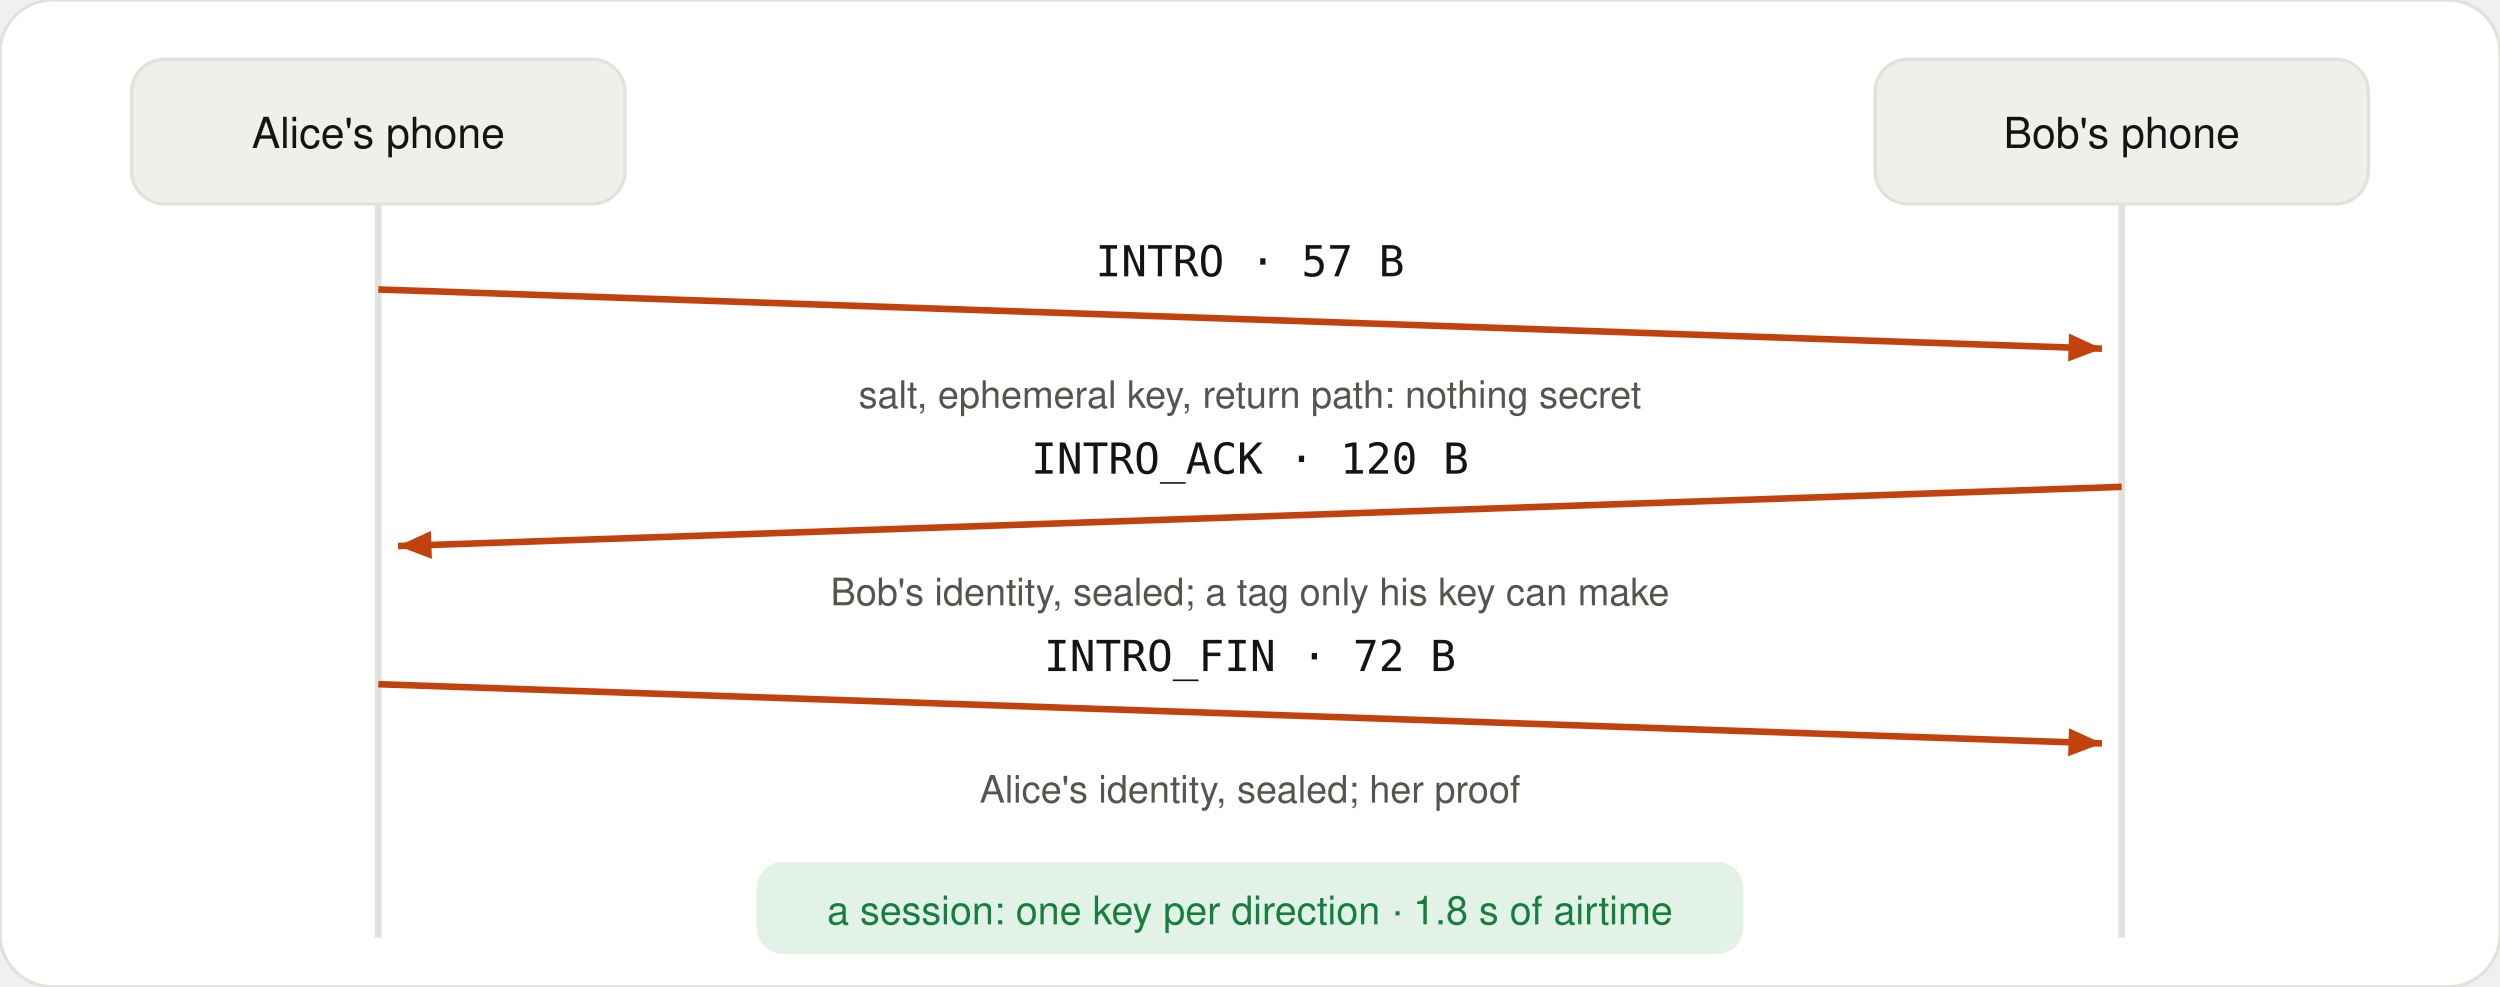
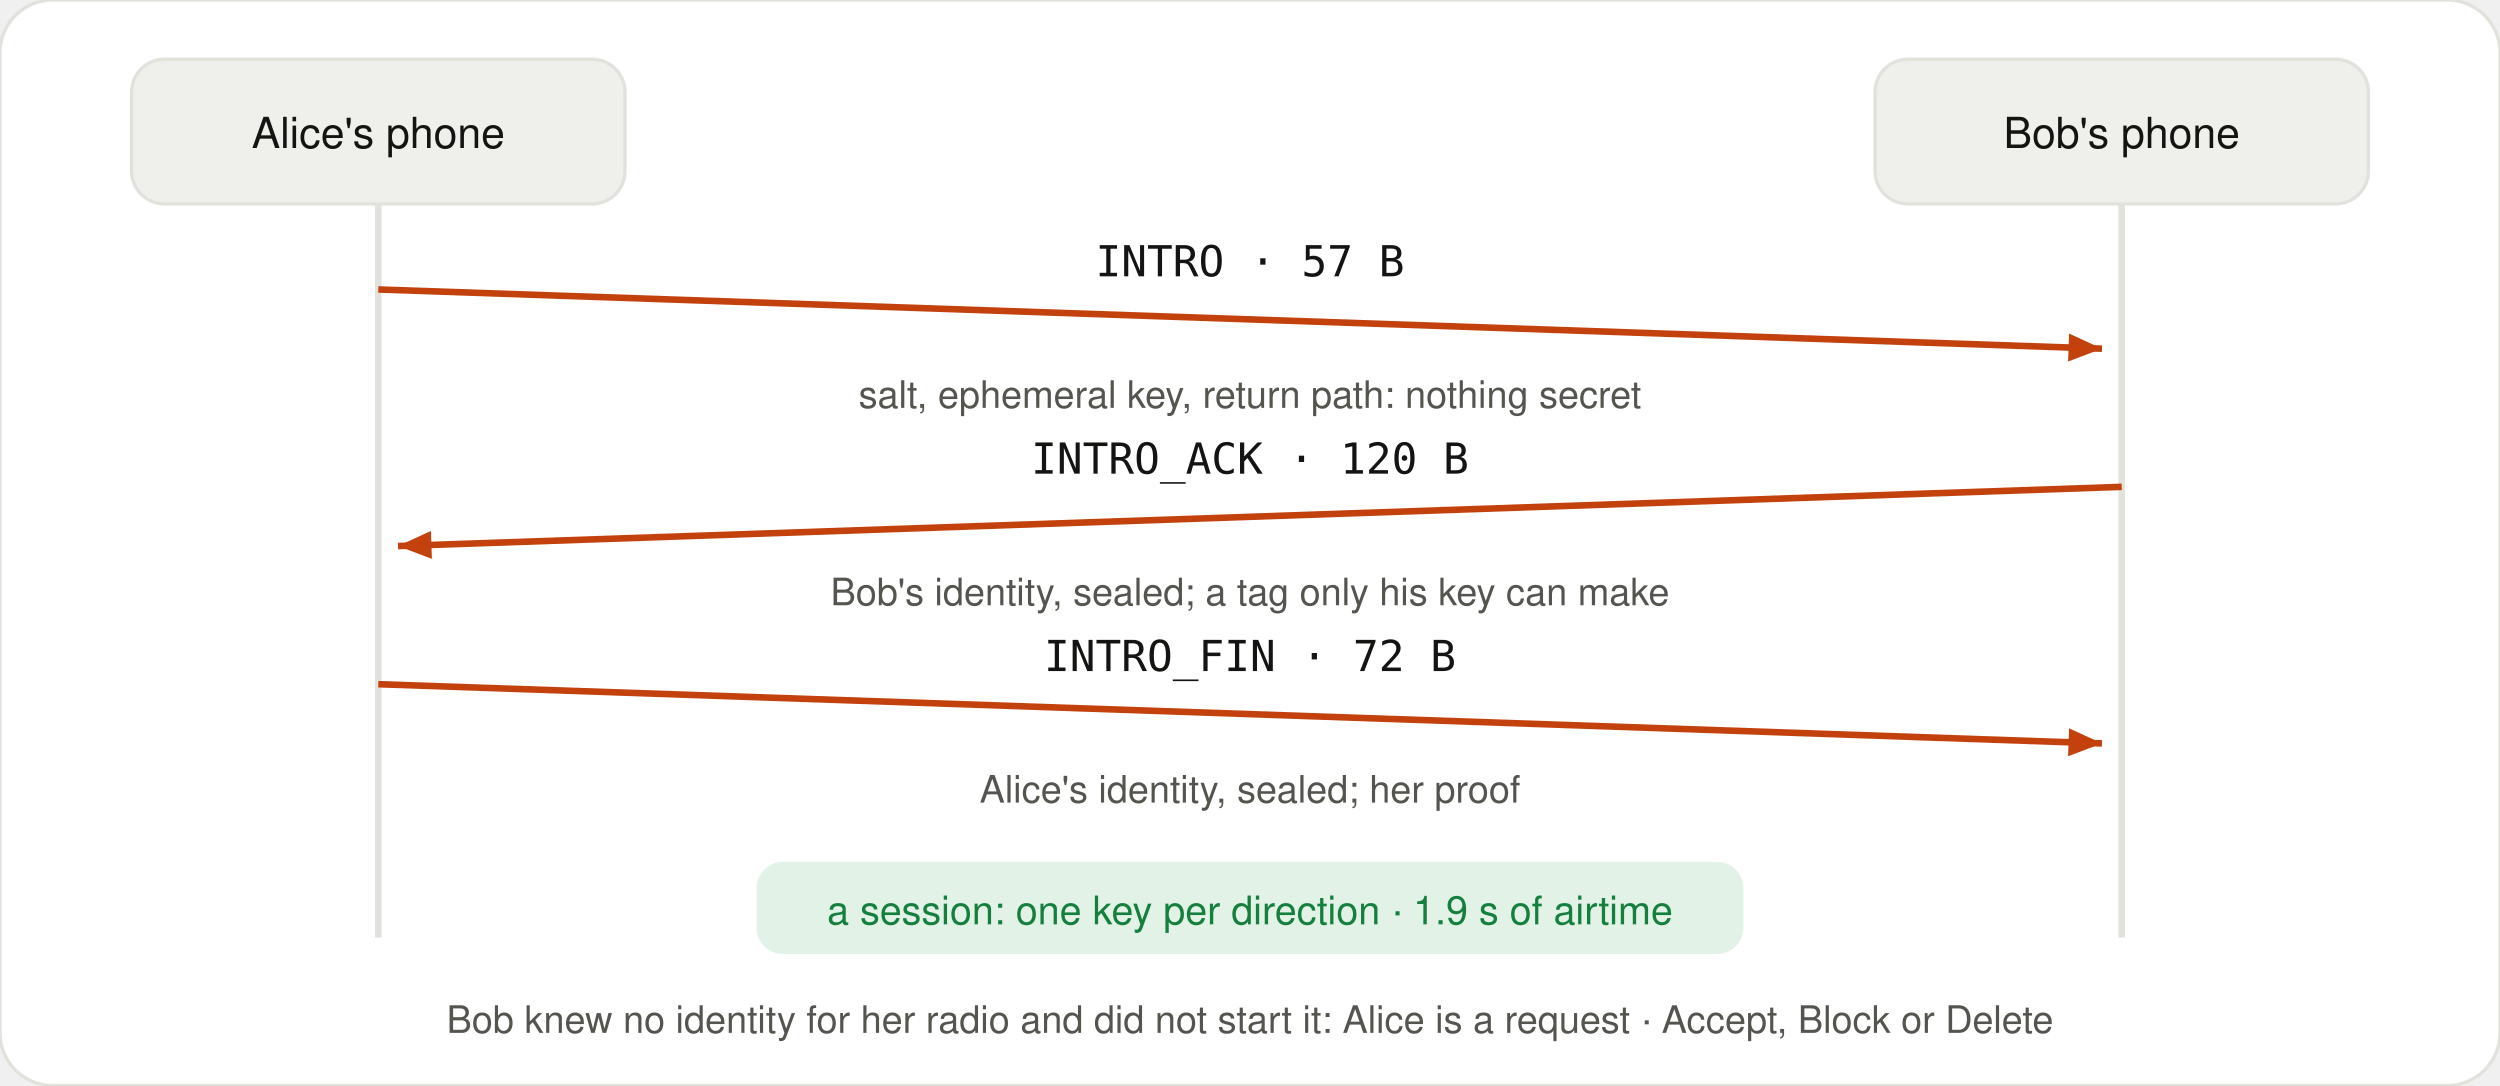
- <svg xmlns="http://www.w3.org/2000/svg" viewBox="0 0 760 300" width="760" height="300" role="img">
-   <rect width="760" height="300" rx="16" fill="#FFFFFF" stroke="#E2E2DC" />
+ <svg xmlns="http://www.w3.org/2000/svg" viewBox="0 0 760 330" width="760" height="330" role="img">
+   <rect width="760" height="330" rx="16" fill="#FFFFFF" stroke="#E2E2DC" />
  <rect x="40" y="18" width="150" height="44" rx="10" fill="#EFEFEB" stroke="#E2E2DC" />
  <text x="115" y="45" font-family="system-ui, -apple-system, 'Segoe UI', Helvetica, Arial, sans-serif" font-size="13" font-weight="500" fill="#141413" text-anchor="middle">Alice's phone</text>
  <rect x="570" y="18" width="150" height="44" rx="10" fill="#EFEFEB" stroke="#E2E2DC" />
  <text x="645" y="45" font-family="system-ui, -apple-system, 'Segoe UI', Helvetica, Arial, sans-serif" font-size="13" font-weight="500" fill="#141413" text-anchor="middle">Bob's phone</text>
  <line x1="115" y1="62" x2="115" y2="285" stroke="#E2E2DC" stroke-width="2" />
  <line x1="645" y1="62" x2="645" y2="285" stroke="#E2E2DC" stroke-width="2" />
  <line x1="115" y1="88" x2="639" y2="106" stroke="#C2410C" stroke-width="2" />
  <path d="M639 106 L628.7 109.9 L629.0 101.4 Z" fill="#C2410C" />
  <text x="380" y="84" font-family="ui-monospace, SFMono-Regular, Menlo, Consolas, monospace" font-size="13" font-weight="500" fill="#141413" text-anchor="middle">INTRO · 57 B</text>
  <text x="380" y="124" font-family="system-ui, -apple-system, 'Segoe UI', Helvetica, Arial, sans-serif" font-size="11.5" font-weight="400" fill="#55554F" text-anchor="middle">salt, ephemeral key, return path: nothing secret</text>
  <line x1="645" y1="148" x2="121" y2="166" stroke="#C2410C" stroke-width="2" />
  <path d="M121 166 L131.0 161.4 L131.3 169.9 Z" fill="#C2410C" />
  <text x="380" y="144" font-family="ui-monospace, SFMono-Regular, Menlo, Consolas, monospace" font-size="13" font-weight="500" fill="#141413" text-anchor="middle">INTRO_ACK · 120 B</text>
  <text x="380" y="184" font-family="system-ui, -apple-system, 'Segoe UI', Helvetica, Arial, sans-serif" font-size="11.5" font-weight="400" fill="#55554F" text-anchor="middle">Bob's identity, sealed; a tag only his key can make</text>
  <line x1="115" y1="208" x2="639" y2="226" stroke="#C2410C" stroke-width="2" />
  <path d="M639 226 L628.7 229.9 L629.0 221.4 Z" fill="#C2410C" />
  <text x="380" y="204" font-family="ui-monospace, SFMono-Regular, Menlo, Consolas, monospace" font-size="13" font-weight="500" fill="#141413" text-anchor="middle">INTRO_FIN · 72 B</text>
  <text x="380" y="244" font-family="system-ui, -apple-system, 'Segoe UI', Helvetica, Arial, sans-serif" font-size="11.5" font-weight="400" fill="#55554F" text-anchor="middle">Alice's identity, sealed; her proof</text>
  <rect x="230" y="262" width="300" height="28" rx="8" fill="#E2F2E7" />
-   <text x="380" y="281" font-family="system-ui, -apple-system, 'Segoe UI', Helvetica, Arial, sans-serif" font-size="12" font-weight="500" fill="#15803D" text-anchor="middle">a session: one key per direction · 1.8 s of airtime</text>
+   <text x="380" y="281" font-family="system-ui, -apple-system, 'Segoe UI', Helvetica, Arial, sans-serif" font-size="12" font-weight="500" fill="#15803D" text-anchor="middle">a session: one key per direction · 1.9 s of airtime</text>
+   <text x="380" y="314" font-family="system-ui, -apple-system, 'Segoe UI', Helvetica, Arial, sans-serif" font-size="11.5" font-weight="400" fill="#55554F" text-anchor="middle">Bob knew no identity for her radio and did not start it: Alice is a request · Accept, Block or Delete</text>
</svg>
